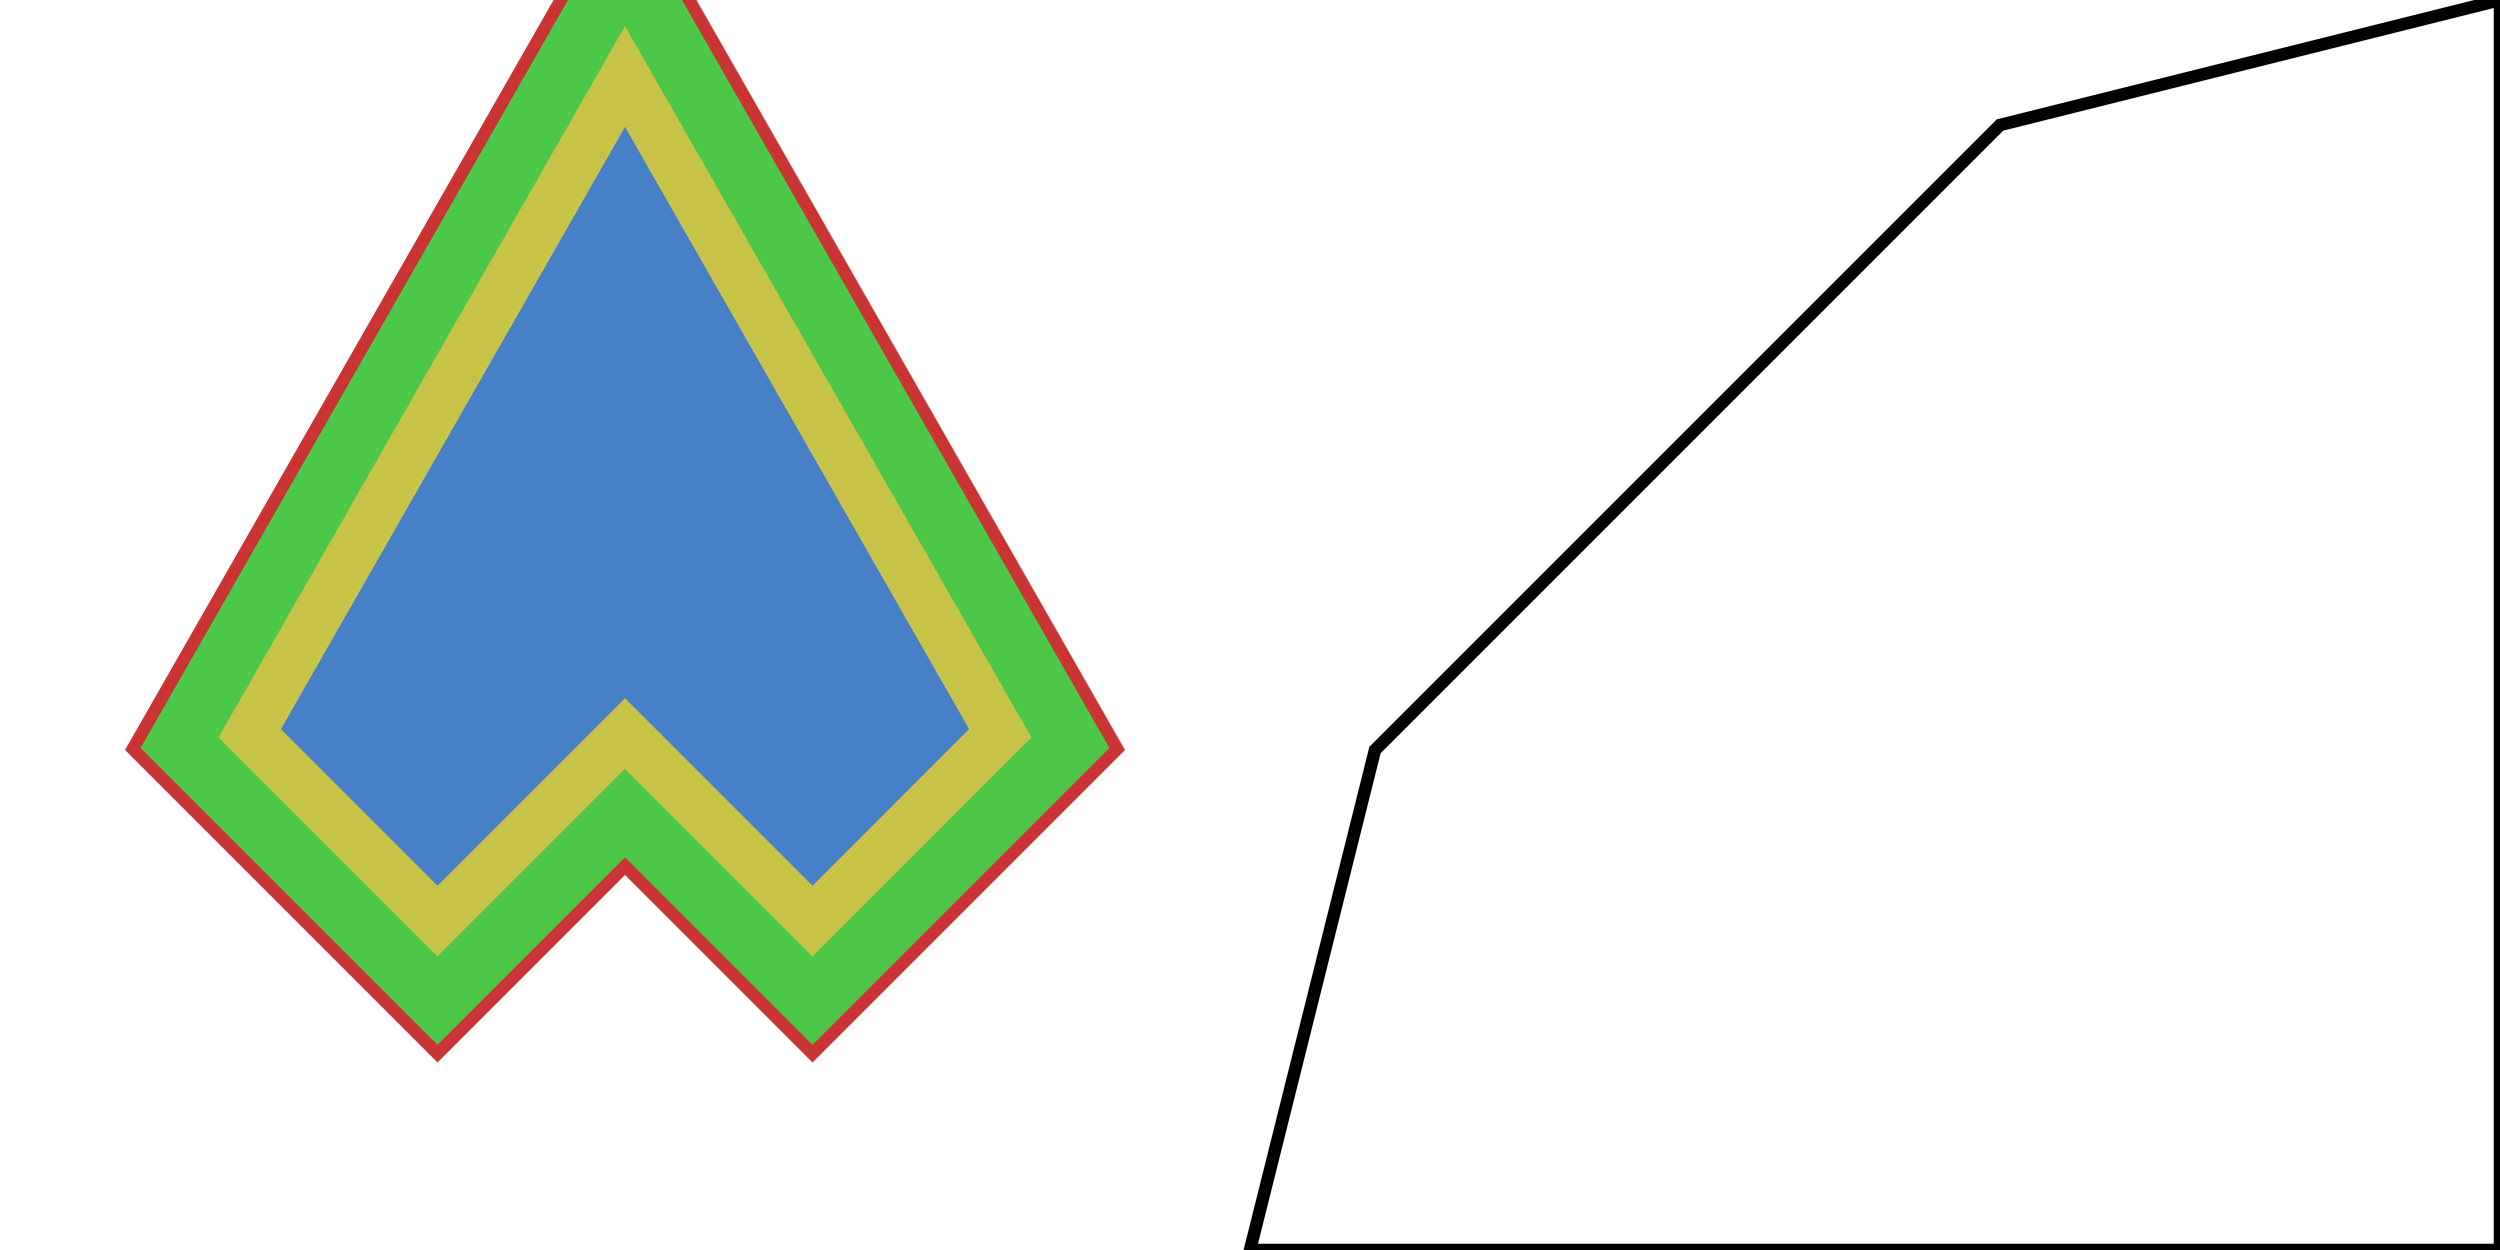
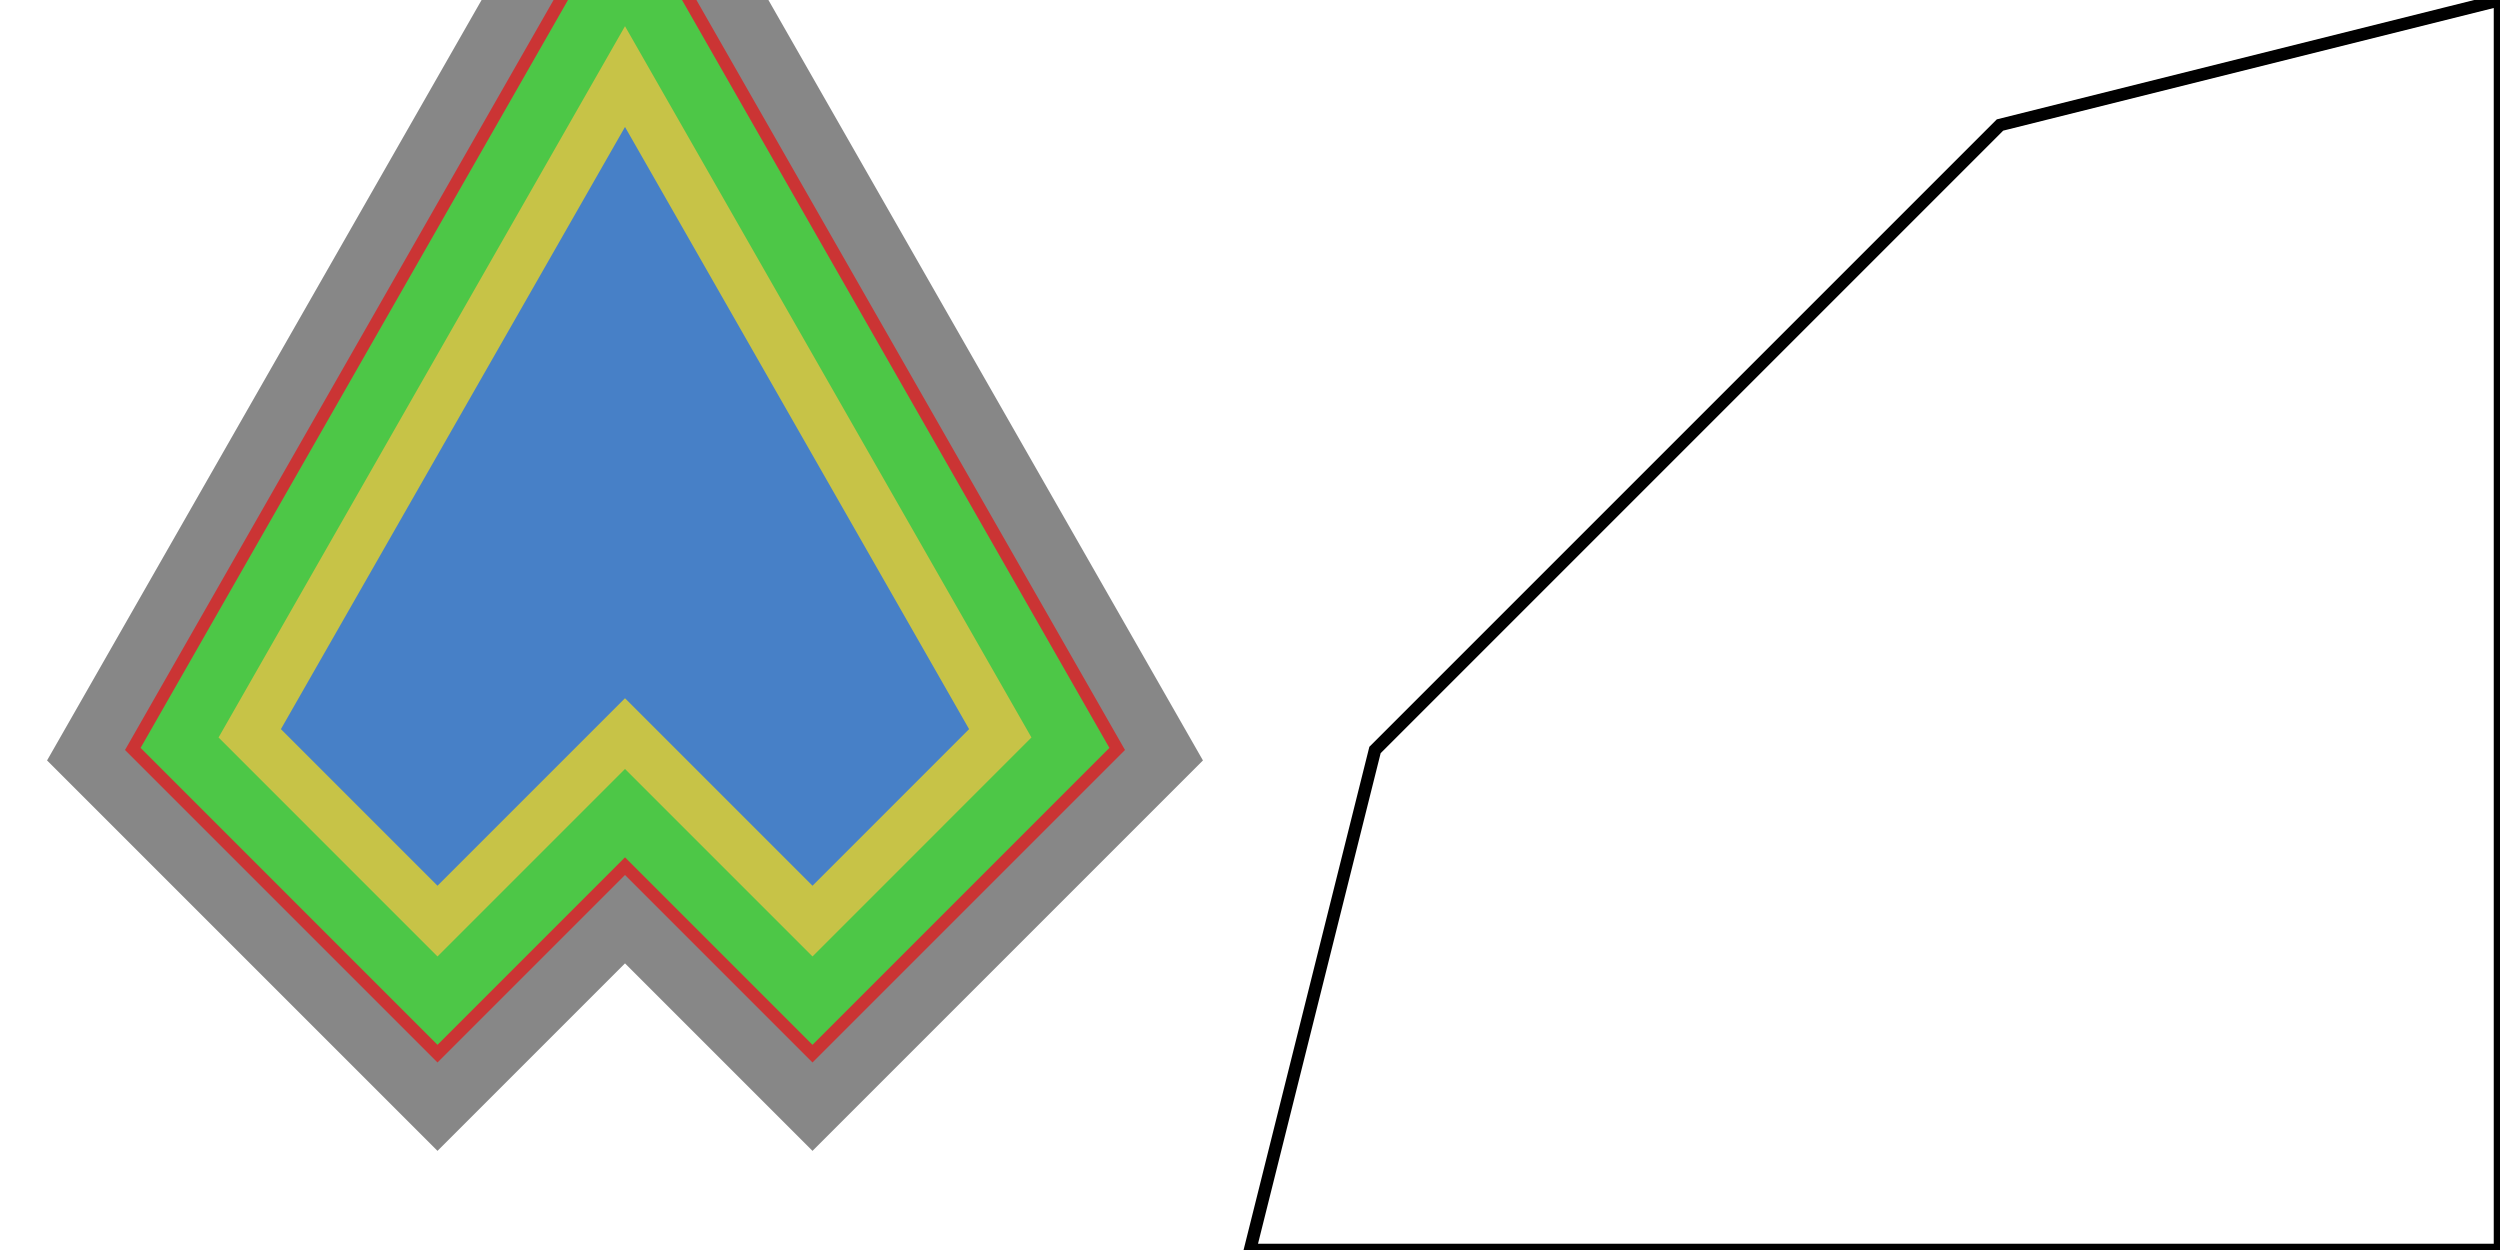
<svg xmlns="http://www.w3.org/2000/svg" width="200" height="100" viewBox="0 0 200 100" version="1.1" id="main-svg">
  <defs id="defs5" />
+   <path style="color:#000000;font-style:normal;font-variant:normal;font-weight:normal;font-stretch:normal;font-size:medium;line-height:normal;font-family:sans-serif;font-variant-ligatures:normal;font-variant-position:normal;font-variant-caps:normal;font-variant-numeric:normal;font-variant-alternates:normal;font-variant-east-asian:normal;font-feature-settings:normal;font-variation-settings:normal;text-indent:0;text-align:start;text-decoration:none;text-decoration-line:none;text-decoration-style:solid;text-decoration-color:#000000;letter-spacing:normal;word-spacing:normal;text-transform:none;writing-mode:lr-tb;direction:ltr;text-orientation:mixed;dominant-baseline:auto;baseline-shift:baseline;text-anchor:start;white-space:normal;shape-padding:0;shape-margin:0;inline-size:0;clip-rule:nonzero;display:inline;overflow:visible;visibility:visible;isolation:auto;mix-blend-mode:normal;color-interpolation:sRGB;color-interpolation-filters:linearRGB;solid-color:#000000;solid-opacity:1;vector-effect:none;fill:#878787;fill-opacity:1;fill-rule:evenodd;stroke:none;stroke-linecap:butt;stroke-linejoin:miter;stroke-miterlimit:4;stroke-dasharray:none;stroke-dashoffset:0;stroke-opacity:1;color-rendering:auto;image-rendering:auto;shape-rendering:auto;text-rendering:auto;enable-background:accumulate;stop-color:#000000;stop-opacity:1;opacity:1" d="M 50,-20.078 45.658,-12.48 3.764,60.836 35,92.07 l 15,-15 15,15 31.236,-31.234 z" id="path1087" />
  <path style="opacity:1;vector-effect:none;fill:none;fill-opacity:1;fill-rule:evenodd;stroke:#000000;stroke-width:1;stroke-linecap:butt;stroke-linejoin:miter;stroke-miterlimit:4;stroke-dasharray:none;stroke-dashoffset:0;stroke-opacity:1" d="M 100,100 110,60 160,10 200,0 v 100 z" id="path884" />
  <g id="g945" transform="translate(80,-110)">
    <path style="opacity:1;vector-effect:none;fill:#cb3434;fill-opacity:1;fill-rule:evenodd;stroke:none;stroke-width:1;stroke-linecap:butt;stroke-linejoin:miter;stroke-miterlimit:4;stroke-dasharray:none;stroke-dashoffset:0;stroke-opacity:1" d="M 50,-10 90,60 50,100 10,60 Z" id="path937" />
    <path style="color:#000000;font-style:normal;font-variant:normal;font-weight:normal;font-stretch:normal;font-size:medium;line-height:normal;font-family:sans-serif;font-variant-ligatures:normal;font-variant-position:normal;font-variant-caps:normal;font-variant-numeric:normal;font-variant-alternates:normal;font-variant-east-asian:normal;font-feature-settings:normal;font-variation-settings:normal;text-indent:0;text-align:start;text-decoration:none;text-decoration-line:none;text-decoration-style:solid;text-decoration-color:#000000;letter-spacing:normal;word-spacing:normal;text-transform:none;writing-mode:lr-tb;direction:ltr;text-orientation:mixed;dominant-baseline:auto;baseline-shift:baseline;text-anchor:start;white-space:normal;shape-padding:0;shape-margin:0;inline-size:0;clip-rule:nonzero;display:inline;overflow:visible;visibility:visible;opacity:1;isolation:auto;mix-blend-mode:normal;color-interpolation:sRGB;color-interpolation-filters:linearRGB;solid-color:#000000;solid-opacity:1;vector-effect:none;fill:#49ce45;fill-opacity:1;fill-rule:evenodd;stroke:none;stroke-linecap:butt;stroke-linejoin:miter;stroke-miterlimit:4;stroke-dasharray:none;stroke-dashoffset:0;stroke-opacity:1;color-rendering:auto;image-rendering:auto;shape-rendering:auto;text-rendering:auto;enable-background:accumulate;stop-color:#000000;stop-opacity:1" d="M 50,-7.982 88.752,59.832 50,98.586 11.248,59.832 Z" id="path939" />
    <path style="color:#000000;font-style:normal;font-variant:normal;font-weight:normal;font-stretch:normal;font-size:medium;line-height:normal;font-family:sans-serif;font-variant-ligatures:normal;font-variant-position:normal;font-variant-caps:normal;font-variant-numeric:normal;font-variant-alternates:normal;font-variant-east-asian:normal;font-feature-settings:normal;font-variation-settings:normal;text-indent:0;text-align:start;text-decoration:none;text-decoration-line:none;text-decoration-style:solid;text-decoration-color:#000000;letter-spacing:normal;word-spacing:normal;text-transform:none;writing-mode:lr-tb;direction:ltr;text-orientation:mixed;dominant-baseline:auto;baseline-shift:baseline;text-anchor:start;white-space:normal;shape-padding:0;shape-margin:0;inline-size:0;clip-rule:nonzero;display:inline;overflow:visible;visibility:visible;opacity:1;isolation:auto;mix-blend-mode:normal;color-interpolation:sRGB;color-interpolation-filters:linearRGB;solid-color:#000000;solid-opacity:1;vector-effect:none;fill:#ced33f;fill-opacity:1;fill-rule:evenodd;stroke:none;stroke-linecap:butt;stroke-linejoin:miter;stroke-miterlimit:4;stroke-dasharray:none;stroke-dashoffset:0;stroke-opacity:1;color-rendering:auto;image-rendering:auto;shape-rendering:auto;text-rendering:auto;enable-background:accumulate;stop-color:#000000;stop-opacity:1" d="M 50,2.096 82.516,58.996 50,91.516 17.484,58.996 Z" id="path941" />
    <path style="color:#000000;font-style:normal;font-variant:normal;font-weight:normal;font-stretch:normal;font-size:medium;line-height:normal;font-family:sans-serif;font-variant-ligatures:normal;font-variant-position:normal;font-variant-caps:normal;font-variant-numeric:normal;font-variant-alternates:normal;font-variant-east-asian:normal;font-feature-settings:normal;font-variation-settings:normal;text-indent:0;text-align:start;text-decoration:none;text-decoration-line:none;text-decoration-style:solid;text-decoration-color:#000000;letter-spacing:normal;word-spacing:normal;text-transform:none;writing-mode:lr-tb;direction:ltr;text-orientation:mixed;dominant-baseline:auto;baseline-shift:baseline;text-anchor:start;white-space:normal;shape-padding:0;shape-margin:0;inline-size:0;clip-rule:nonzero;display:inline;overflow:visible;visibility:visible;opacity:1;isolation:auto;mix-blend-mode:normal;color-interpolation:sRGB;color-interpolation-filters:linearRGB;solid-color:#000000;solid-opacity:1;vector-effect:none;fill:#3d7bc3;fill-opacity:1;fill-rule:evenodd;stroke:none;stroke-linecap:butt;stroke-linejoin:miter;stroke-miterlimit:4;stroke-dasharray:none;stroke-dashoffset:0;stroke-opacity:1;color-rendering:auto;image-rendering:auto;shape-rendering:auto;text-rendering:auto;enable-background:accumulate;stop-color:#000000;stop-opacity:1" d="M 50,10.156 77.527,58.328 50,85.859 22.473,58.328 Z" id="path943" />
  </g>
  <path id="path1040" style="vector-effect:none;fill:#cb3434;fill-opacity:1;fill-rule:evenodd;stroke:none;stroke-width:1;stroke-linecap:butt;stroke-linejoin:miter;stroke-miterlimit:4;stroke-dasharray:none;stroke-dashoffset:0;stroke-opacity:1" d="M 50,-10 90,60 65,85 50,70 35,85 10,60 Z" />
  <path style="color:#000000;font-style:normal;font-variant:normal;font-weight:normal;font-stretch:normal;font-size:medium;line-height:normal;font-family:sans-serif;font-variant-ligatures:normal;font-variant-position:normal;font-variant-caps:normal;font-variant-numeric:normal;font-variant-alternates:normal;font-variant-east-asian:normal;font-feature-settings:normal;font-variation-settings:normal;text-indent:0;text-align:start;text-decoration:none;text-decoration-line:none;text-decoration-style:solid;text-decoration-color:#000000;letter-spacing:normal;word-spacing:normal;text-transform:none;writing-mode:lr-tb;direction:ltr;text-orientation:mixed;dominant-baseline:auto;baseline-shift:baseline;text-anchor:start;white-space:normal;shape-padding:0;shape-margin:0;inline-size:0;clip-rule:nonzero;display:inline;overflow:visible;visibility:visible;isolation:auto;mix-blend-mode:normal;color-interpolation:sRGB;color-interpolation-filters:linearRGB;solid-color:#000000;solid-opacity:1;vector-effect:none;fill:#4dc747;fill-opacity:1;fill-rule:evenodd;stroke:none;stroke-linecap:butt;stroke-linejoin:miter;stroke-miterlimit:4;stroke-dasharray:none;stroke-dashoffset:0;stroke-opacity:1;color-rendering:auto;image-rendering:auto;shape-rendering:auto;text-rendering:auto;enable-background:accumulate;stop-color:#000000;stop-opacity:1;opacity:1" d="M 50,-7.982 88.752,59.832 65,83.586 l -15,-15 -15,15 -23.752,-23.754 z" id="path1065" />
  <path style="color:#000000;font-style:normal;font-variant:normal;font-weight:normal;font-stretch:normal;font-size:medium;line-height:normal;font-family:sans-serif;font-variant-ligatures:normal;font-variant-position:normal;font-variant-caps:normal;font-variant-numeric:normal;font-variant-alternates:normal;font-variant-east-asian:normal;font-feature-settings:normal;font-variation-settings:normal;text-indent:0;text-align:start;text-decoration:none;text-decoration-line:none;text-decoration-style:solid;text-decoration-color:#000000;letter-spacing:normal;word-spacing:normal;text-transform:none;writing-mode:lr-tb;direction:ltr;text-orientation:mixed;dominant-baseline:auto;baseline-shift:baseline;text-anchor:start;white-space:normal;shape-padding:0;shape-margin:0;inline-size:0;clip-rule:nonzero;display:inline;overflow:visible;visibility:visible;isolation:auto;mix-blend-mode:normal;color-interpolation:sRGB;color-interpolation-filters:linearRGB;solid-color:#000000;solid-opacity:1;vector-effect:none;fill:#c7c347;fill-opacity:1;fill-rule:evenodd;stroke:none;stroke-linecap:butt;stroke-linejoin:miter;stroke-miterlimit:4;stroke-dasharray:none;stroke-dashoffset:0;stroke-opacity:1;color-rendering:auto;image-rendering:auto;shape-rendering:auto;text-rendering:auto;enable-background:accumulate;stop-color:#000000;stop-opacity:1;opacity:1" d="M 50,2.096 82.516,58.998 65,76.516 l -15,-15 -15,15 -17.516,-17.518 z" id="path1075" />
  <path style="color:#000000;font-style:normal;font-variant:normal;font-weight:normal;font-stretch:normal;font-size:medium;line-height:normal;font-family:sans-serif;font-variant-ligatures:normal;font-variant-position:normal;font-variant-caps:normal;font-variant-numeric:normal;font-variant-alternates:normal;font-variant-east-asian:normal;font-feature-settings:normal;font-variation-settings:normal;text-indent:0;text-align:start;text-decoration:none;text-decoration-line:none;text-decoration-style:solid;text-decoration-color:#000000;letter-spacing:normal;word-spacing:normal;text-transform:none;writing-mode:lr-tb;direction:ltr;text-orientation:mixed;dominant-baseline:auto;baseline-shift:baseline;text-anchor:start;white-space:normal;shape-padding:0;shape-margin:0;inline-size:0;clip-rule:nonzero;display:inline;overflow:visible;visibility:visible;isolation:auto;mix-blend-mode:normal;color-interpolation:sRGB;color-interpolation-filters:linearRGB;solid-color:#000000;solid-opacity:1;vector-effect:none;fill:#4780c7;fill-opacity:1;fill-rule:evenodd;stroke:none;stroke-linecap:butt;stroke-linejoin:miter;stroke-miterlimit:4;stroke-dasharray:none;stroke-dashoffset:0;stroke-opacity:1;color-rendering:auto;image-rendering:auto;shape-rendering:auto;text-rendering:auto;enable-background:accumulate;stop-color:#000000;stop-opacity:1;opacity:1" d="M 50,10.156 77.527,58.33 65,70.859 l -15,-15 -15,15 -12.527,-12.529 z" id="path1085" />
</svg>
